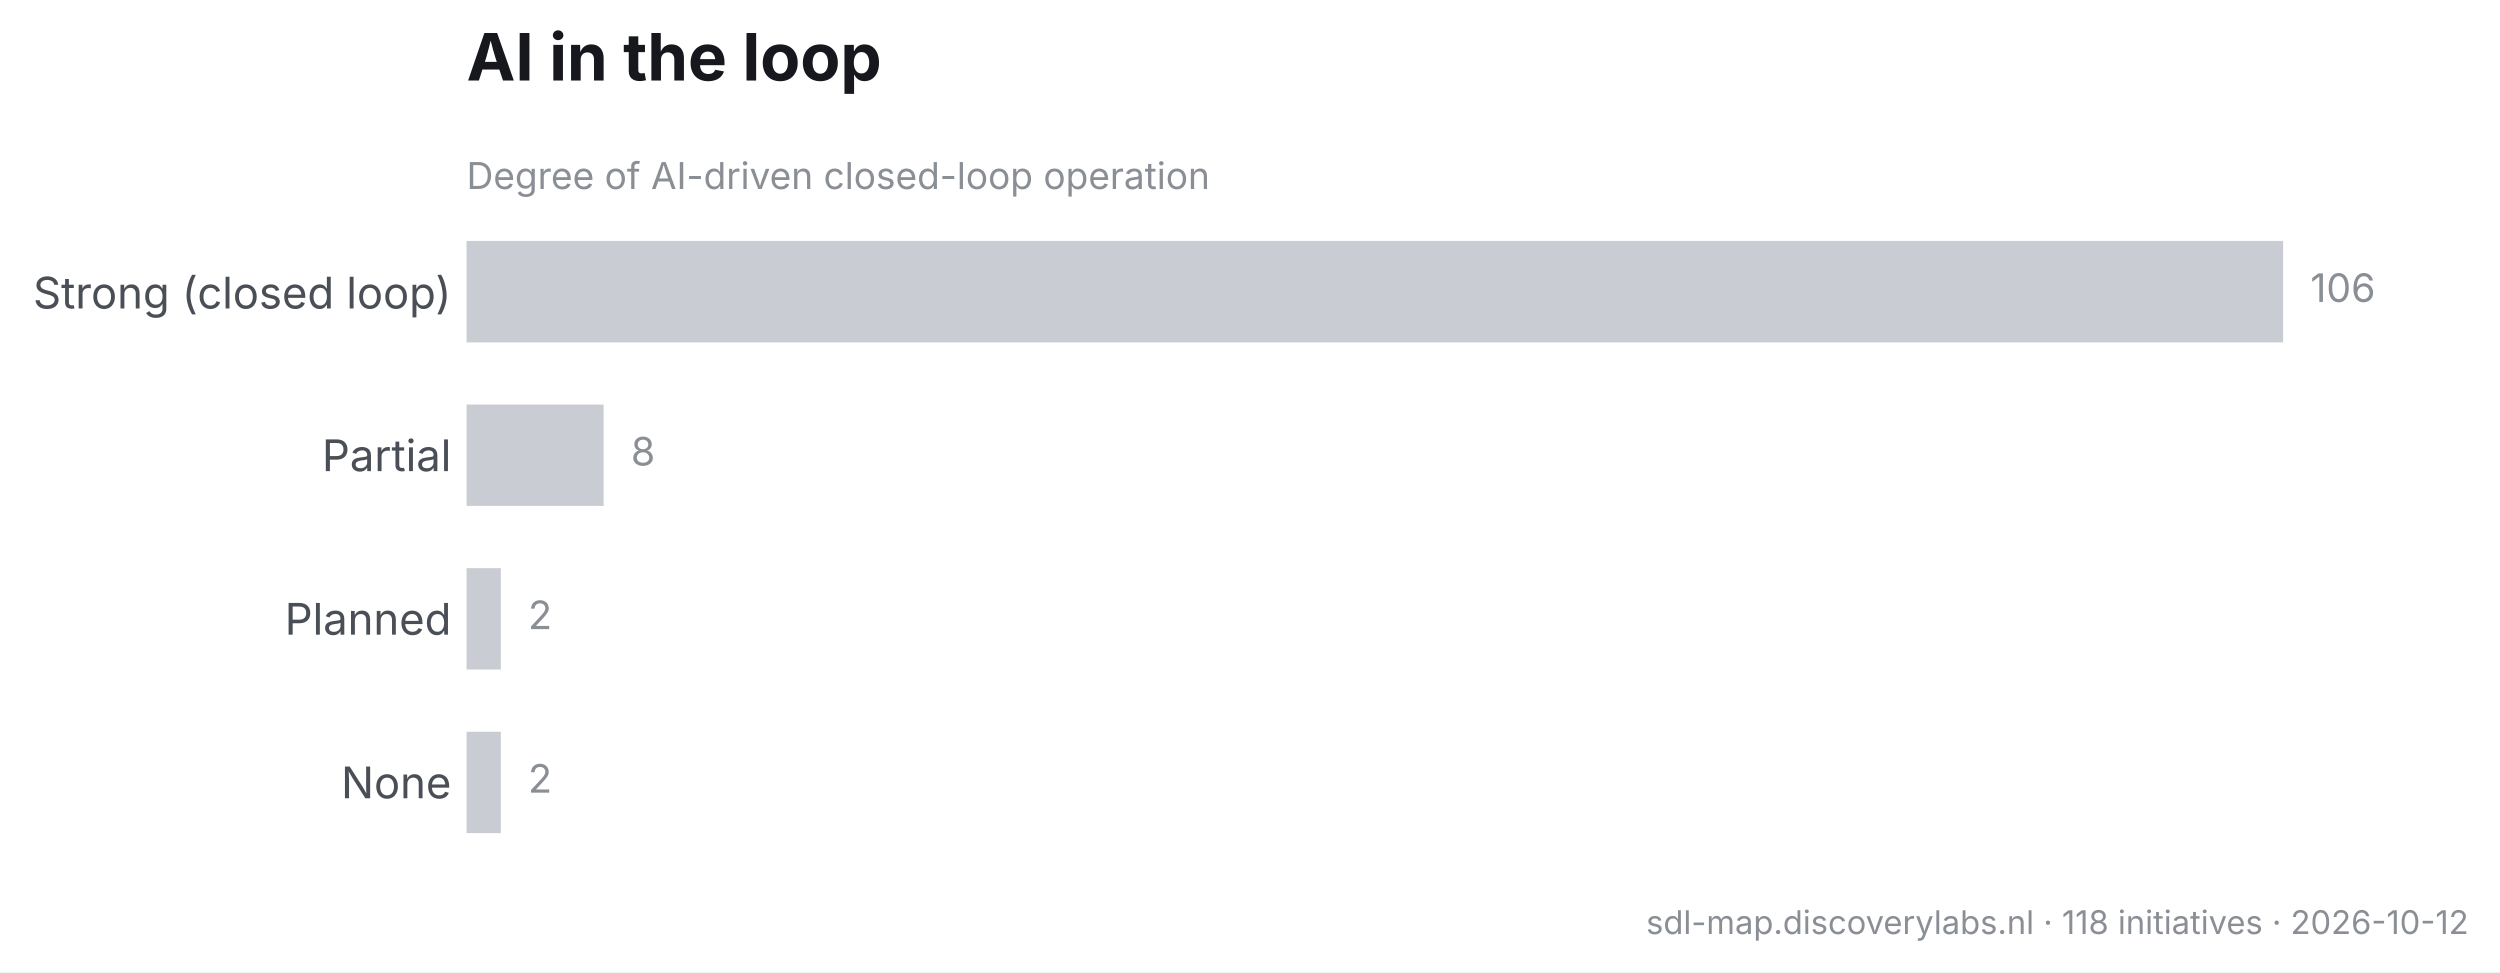
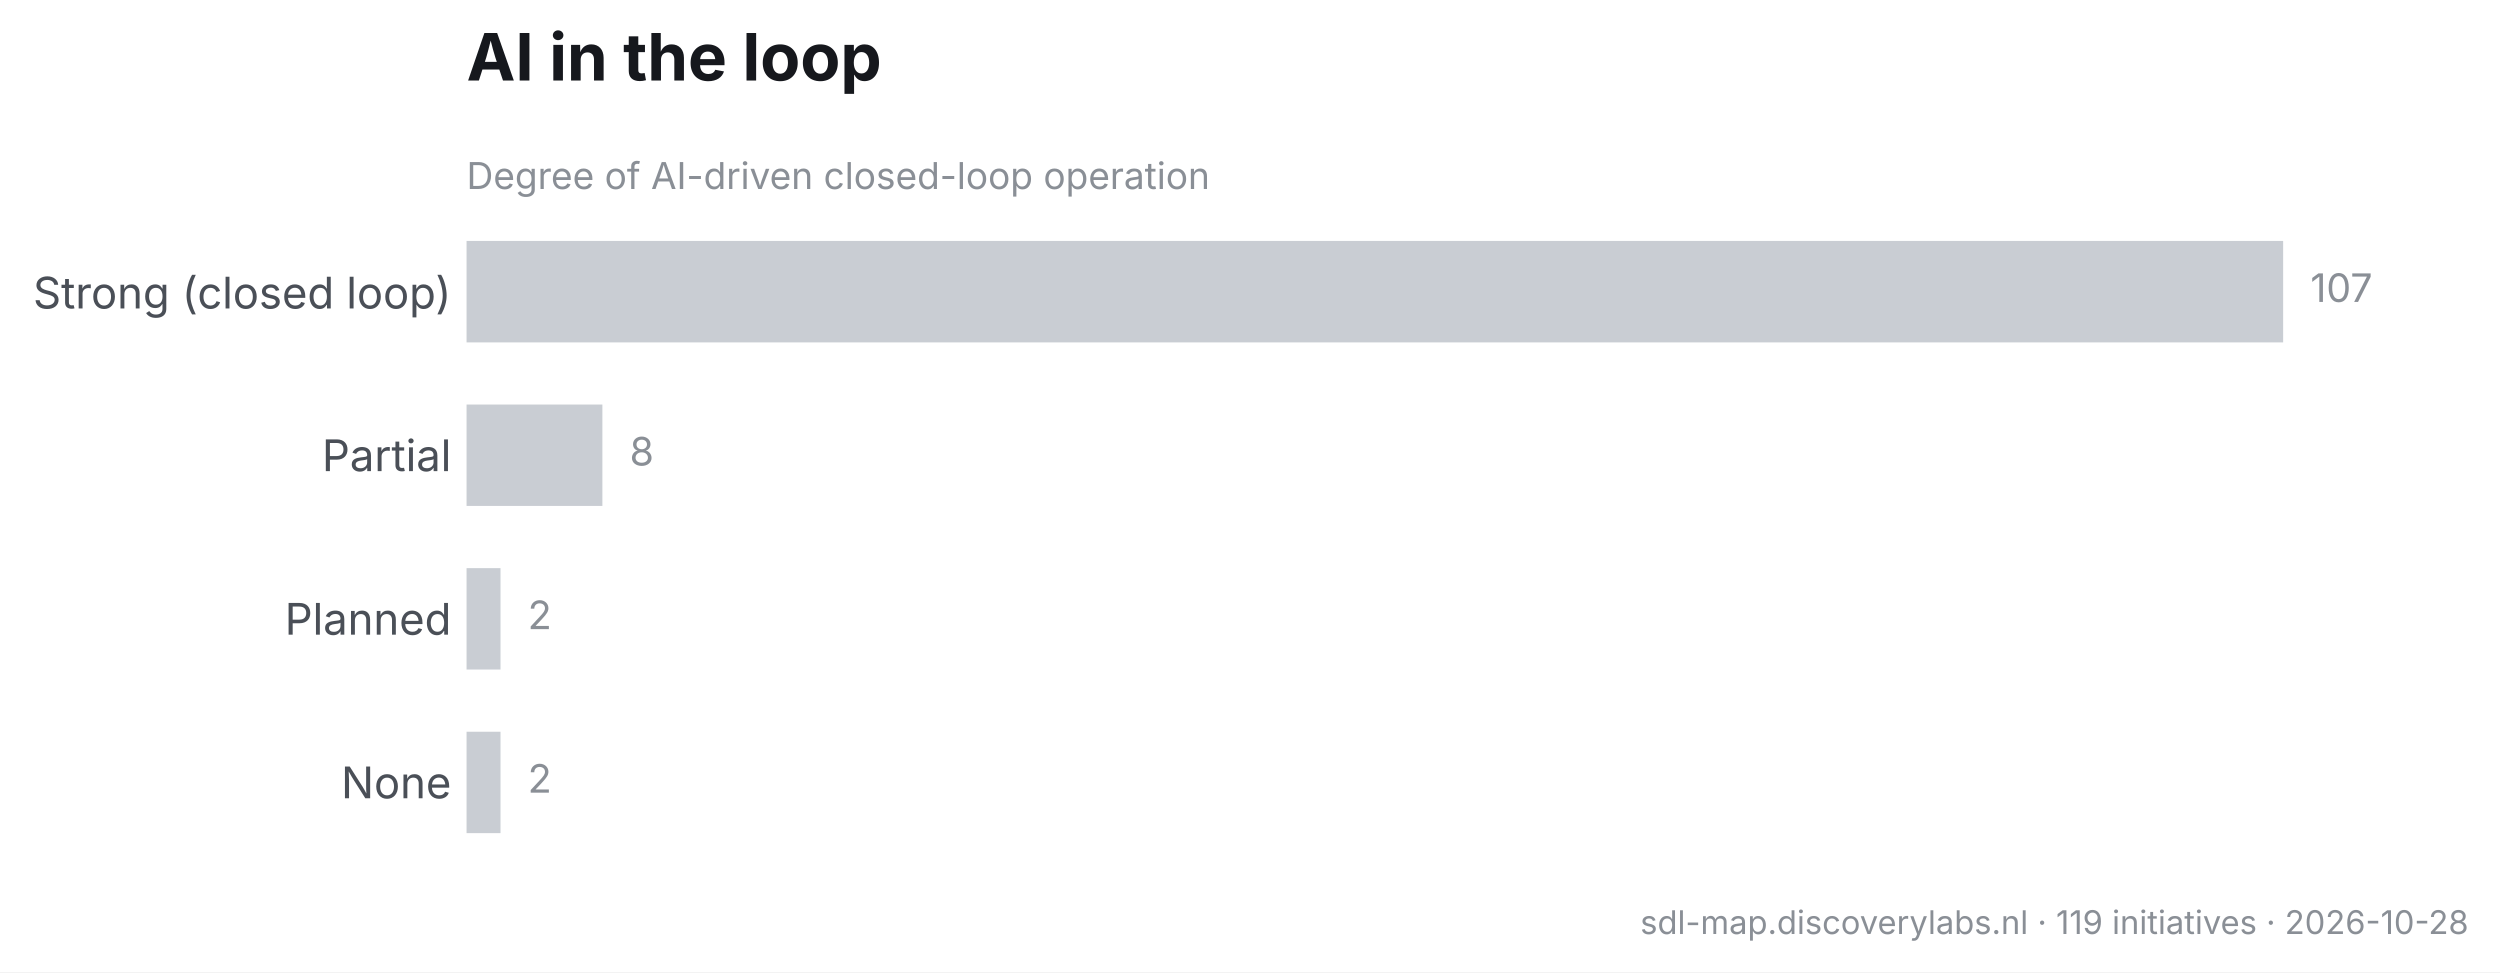
<svg xmlns="http://www.w3.org/2000/svg" width="573.399pt" height="222.984pt" viewBox="0 0 573.399 222.984" version="1.1">
  <defs>
    <style type="text/css">*{stroke-linejoin: round; stroke-linecap: butt}</style>
  </defs>
  <g id="figure_1">
    <g id="patch_1">
      <path d="M 0 222.984  L 573.399 222.984  L 573.399 0  L 0 0  z " style="fill: #ffffff" />
    </g>
    <g id="axes_1">
      <g id="patch_2">
        <path d="M 107.009 197.881  L 561.159 197.881  L 561.159 48.471  L 107.009 48.471  z " style="fill: #ffffff" />
      </g>
      <g id="matplotlib.axis_1" />
      <g id="matplotlib.axis_2">
        <g id="ytick_1">
          <g id="line2d_1" />
          <g id="text_1">
            <text style="font-size: 10px; font-family: 'Inter', 'Helvetica Neue', 'Arial', 'DejaVu Sans', 'Bitstream Vera Sans', 'Computer Modern Sans Serif', 'Lucida Grande', 'Verdana', 'Geneva', 'Lucid', 'Helvetica', 'Avant Garde', sans-serif; text-anchor: end; fill: #4a4f57" x="103.509" y="70.754" transform="rotate(-0 103.5094 70.75418)">Strong (closed loop)</text>
          </g>
        </g>
        <g id="ytick_2">
          <g id="line2d_2" />
          <g id="text_2">
            <text style="font-size: 10px; font-family: 'Inter', 'Helvetica Neue', 'Arial', 'DejaVu Sans', 'Bitstream Vera Sans', 'Computer Modern Sans Serif', 'Lucida Grande', 'Verdana', 'Geneva', 'Lucid', 'Helvetica', 'Avant Garde', sans-serif; text-anchor: end; fill: #4a4f57" x="103.509" y="108.053" transform="rotate(-0 103.5094 108.0528)">Partial</text>
          </g>
        </g>
        <g id="ytick_3">
          <g id="line2d_3" />
          <g id="text_3">
            <text style="font-size: 10px; font-family: 'Inter', 'Helvetica Neue', 'Arial', 'DejaVu Sans', 'Bitstream Vera Sans', 'Computer Modern Sans Serif', 'Lucida Grande', 'Verdana', 'Geneva', 'Lucid', 'Helvetica', 'Avant Garde', sans-serif; text-anchor: end; fill: #4a4f57" x="103.509" y="145.574" transform="rotate(-0 103.5094 145.574)">Planned</text>
          </g>
        </g>
        <g id="ytick_4">
          <g id="line2d_4" />
          <g id="text_4">
            <text style="font-size: 10px; font-family: 'Inter', 'Helvetica Neue', 'Arial', 'DejaVu Sans', 'Bitstream Vera Sans', 'Computer Modern Sans Serif', 'Lucida Grande', 'Verdana', 'Geneva', 'Lucid', 'Helvetica', 'Avant Garde', sans-serif; text-anchor: end; fill: #4a4f57" x="103.509" y="183.095" transform="rotate(-0 103.5094 183.0953)">None</text>
          </g>
        </g>
      </g>
      <g id="patch_3">
-         <path d="M 107.009 55.262  L 523.661 55.262  L 523.661 78.526  L 107.009 78.526  z " clip-path="url(#p3808bf8f17)" style="fill: #c9cdd3" />
+         <path d="M 107.009 55.262  L 523.661 55.262  L 523.661 78.526  L 107.009 78.526  z " clip-path="url(#p2a4fc23126)" style="fill: #c9cdd3" />
      </g>
      <g id="patch_4">
-         <path d="M 107.009 92.784  L 138.455 92.784  L 138.455 116.047  L 107.009 116.047  z " clip-path="url(#p3808bf8f17)" style="fill: #c9cdd3" />
+         <path d="M 107.009 92.784  L 138.161 92.784  L 138.161 116.047  L 107.009 116.047  z " clip-path="url(#p2a4fc23126)" style="fill: #c9cdd3" />
      </g>
      <g id="patch_5">
-         <path d="M 107.009 130.305  L 114.871 130.305  L 114.871 153.568  L 107.009 153.568  z " clip-path="url(#p3808bf8f17)" style="fill: #c9cdd3" />
+         <path d="M 107.009 130.305  L 114.797 130.305  L 114.797 153.568  L 107.009 153.568  z " clip-path="url(#p2a4fc23126)" style="fill: #c9cdd3" />
      </g>
      <g id="patch_6">
-         <path d="M 107.009 167.826  L 114.871 167.826  L 114.871 191.089  L 107.009 191.089  z " clip-path="url(#p3808bf8f17)" style="fill: #c9cdd3" />
+         <path d="M 107.009 167.826  L 114.797 167.826  L 114.797 191.089  L 107.009 191.089  z " clip-path="url(#p2a4fc23126)" style="fill: #c9cdd3" />
      </g>
      <g id="text_5">
-         <text style="font-size: 9px; font-family: 'Inter', 'Helvetica Neue', 'Arial', 'DejaVu Sans', 'Bitstream Vera Sans', 'Computer Modern Sans Serif', 'Lucida Grande', 'Verdana', 'Geneva', 'Lucid', 'Helvetica', 'Avant Garde', sans-serif; text-anchor: start; fill: #8a8f96" x="529.911" y="69.249" transform="rotate(-0 529.9105 69.24949)">106</text>
+         <text style="font-size: 9px; font-family: 'Inter', 'Helvetica Neue', 'Arial', 'DejaVu Sans', 'Bitstream Vera Sans', 'Computer Modern Sans Serif', 'Lucida Grande', 'Verdana', 'Geneva', 'Lucid', 'Helvetica', 'Avant Garde', sans-serif; text-anchor: start; fill: #8a8f96" x="529.911" y="69.249" transform="rotate(-0 529.9105 69.24949)">107</text>
      </g>
      <g id="text_6">
-         <text style="font-size: 9px; font-family: 'Inter', 'Helvetica Neue', 'Arial', 'DejaVu Sans', 'Bitstream Vera Sans', 'Computer Modern Sans Serif', 'Lucida Grande', 'Verdana', 'Geneva', 'Lucid', 'Helvetica', 'Avant Garde', sans-serif; text-anchor: start; fill: #8a8f96" x="144.705" y="106.771" transform="rotate(-0 144.7045 106.7707)">8</text>
+         <text style="font-size: 9px; font-family: 'Inter', 'Helvetica Neue', 'Arial', 'DejaVu Sans', 'Bitstream Vera Sans', 'Computer Modern Sans Serif', 'Lucida Grande', 'Verdana', 'Geneva', 'Lucid', 'Helvetica', 'Avant Garde', sans-serif; text-anchor: start; fill: #8a8f96" x="144.411" y="106.771" transform="rotate(-0 144.4107 106.7707)">8</text>
      </g>
      <g id="text_7">
-         <text style="font-size: 9px; font-family: 'Inter', 'Helvetica Neue', 'Arial', 'DejaVu Sans', 'Bitstream Vera Sans', 'Computer Modern Sans Serif', 'Lucida Grande', 'Verdana', 'Geneva', 'Lucid', 'Helvetica', 'Avant Garde', sans-serif; text-anchor: start; fill: #8a8f96" x="121.12" y="144.292" transform="rotate(-0 121.1205 144.292)">2</text>
+         <text style="font-size: 9px; font-family: 'Inter', 'Helvetica Neue', 'Arial', 'DejaVu Sans', 'Bitstream Vera Sans', 'Computer Modern Sans Serif', 'Lucida Grande', 'Verdana', 'Geneva', 'Lucid', 'Helvetica', 'Avant Garde', sans-serif; text-anchor: start; fill: #8a8f96" x="121.047" y="144.292" transform="rotate(-0 121.047 144.292)">2</text>
      </g>
      <g id="text_8">
-         <text style="font-size: 9px; font-family: 'Inter', 'Helvetica Neue', 'Arial', 'DejaVu Sans', 'Bitstream Vera Sans', 'Computer Modern Sans Serif', 'Lucida Grande', 'Verdana', 'Geneva', 'Lucid', 'Helvetica', 'Avant Garde', sans-serif; text-anchor: start; fill: #8a8f96" x="121.12" y="181.813" transform="rotate(-0 121.1205 181.8132)">2</text>
+         <text style="font-size: 9px; font-family: 'Inter', 'Helvetica Neue', 'Arial', 'DejaVu Sans', 'Bitstream Vera Sans', 'Computer Modern Sans Serif', 'Lucida Grande', 'Verdana', 'Geneva', 'Lucid', 'Helvetica', 'Avant Garde', sans-serif; text-anchor: start; fill: #8a8f96" x="121.047" y="181.813" transform="rotate(-0 121.047 181.8132)">2</text>
      </g>
      <g id="text_9">
        <text style="font-size: 8.5px; font-family: 'Inter', 'Helvetica Neue', 'Arial', 'DejaVu Sans', 'Bitstream Vera Sans', 'Computer Modern Sans Serif', 'Lucida Grande', 'Verdana', 'Geneva', 'Lucid', 'Helvetica', 'Avant Garde', sans-serif; text-anchor: start; fill: #8a8f96" x="107.009" y="43.35" transform="rotate(-0 107.0094 43.34994)">Degree of AI-driven closed-loop operation</text>
      </g>
      <g id="text_10">
        <text style="font-weight: 650; font-size: 15px; font-family: 'Inter', 'Helvetica Neue', 'Arial', 'DejaVu Sans', 'Bitstream Vera Sans', 'Computer Modern Sans Serif', 'Lucida Grande', 'Verdana', 'Geneva', 'Lucid', 'Helvetica', 'Avant Garde', sans-serif; text-anchor: start; fill: #16181d" x="107.009" y="18.471" transform="rotate(-0 107.0094 18.47109)">AI in the loop</text>
      </g>
    </g>
    <g id="text_11">
-       <text style="font-size: 7.5px; font-family: 'Inter', 'Helvetica Neue', 'Arial', 'DejaVu Sans', 'Bitstream Vera Sans', 'Computer Modern Sans Serif', 'Lucida Grande', 'Verdana', 'Geneva', 'Lucid', 'Helvetica', 'Avant Garde', sans-serif; text-anchor: end; fill: #8a8f96" x="566.199" y="214.225" transform="rotate(-0 566.1994 214.2247)">sdl-map.discoverylabs.nl · 118 initiatives · 2026-10-12</text>
+       <text style="font-size: 7.5px; font-family: 'Inter', 'Helvetica Neue', 'Arial', 'DejaVu Sans', 'Bitstream Vera Sans', 'Computer Modern Sans Serif', 'Lucida Grande', 'Verdana', 'Geneva', 'Lucid', 'Helvetica', 'Avant Garde', sans-serif; text-anchor: end; fill: #8a8f96" x="566.199" y="214.225" transform="rotate(-0 566.1994 214.2247)">sdl-map.discoverylabs.nl · 119 initiatives · 2026-10-28</text>
    </g>
  </g>
  <defs>
-     <clipPath id="p3808bf8f17">
+     <clipPath id="p2a4fc23126">
      <rect x="107.009" y="48.471" width="454.15" height="149.41" />
    </clipPath>
  </defs>
</svg>
